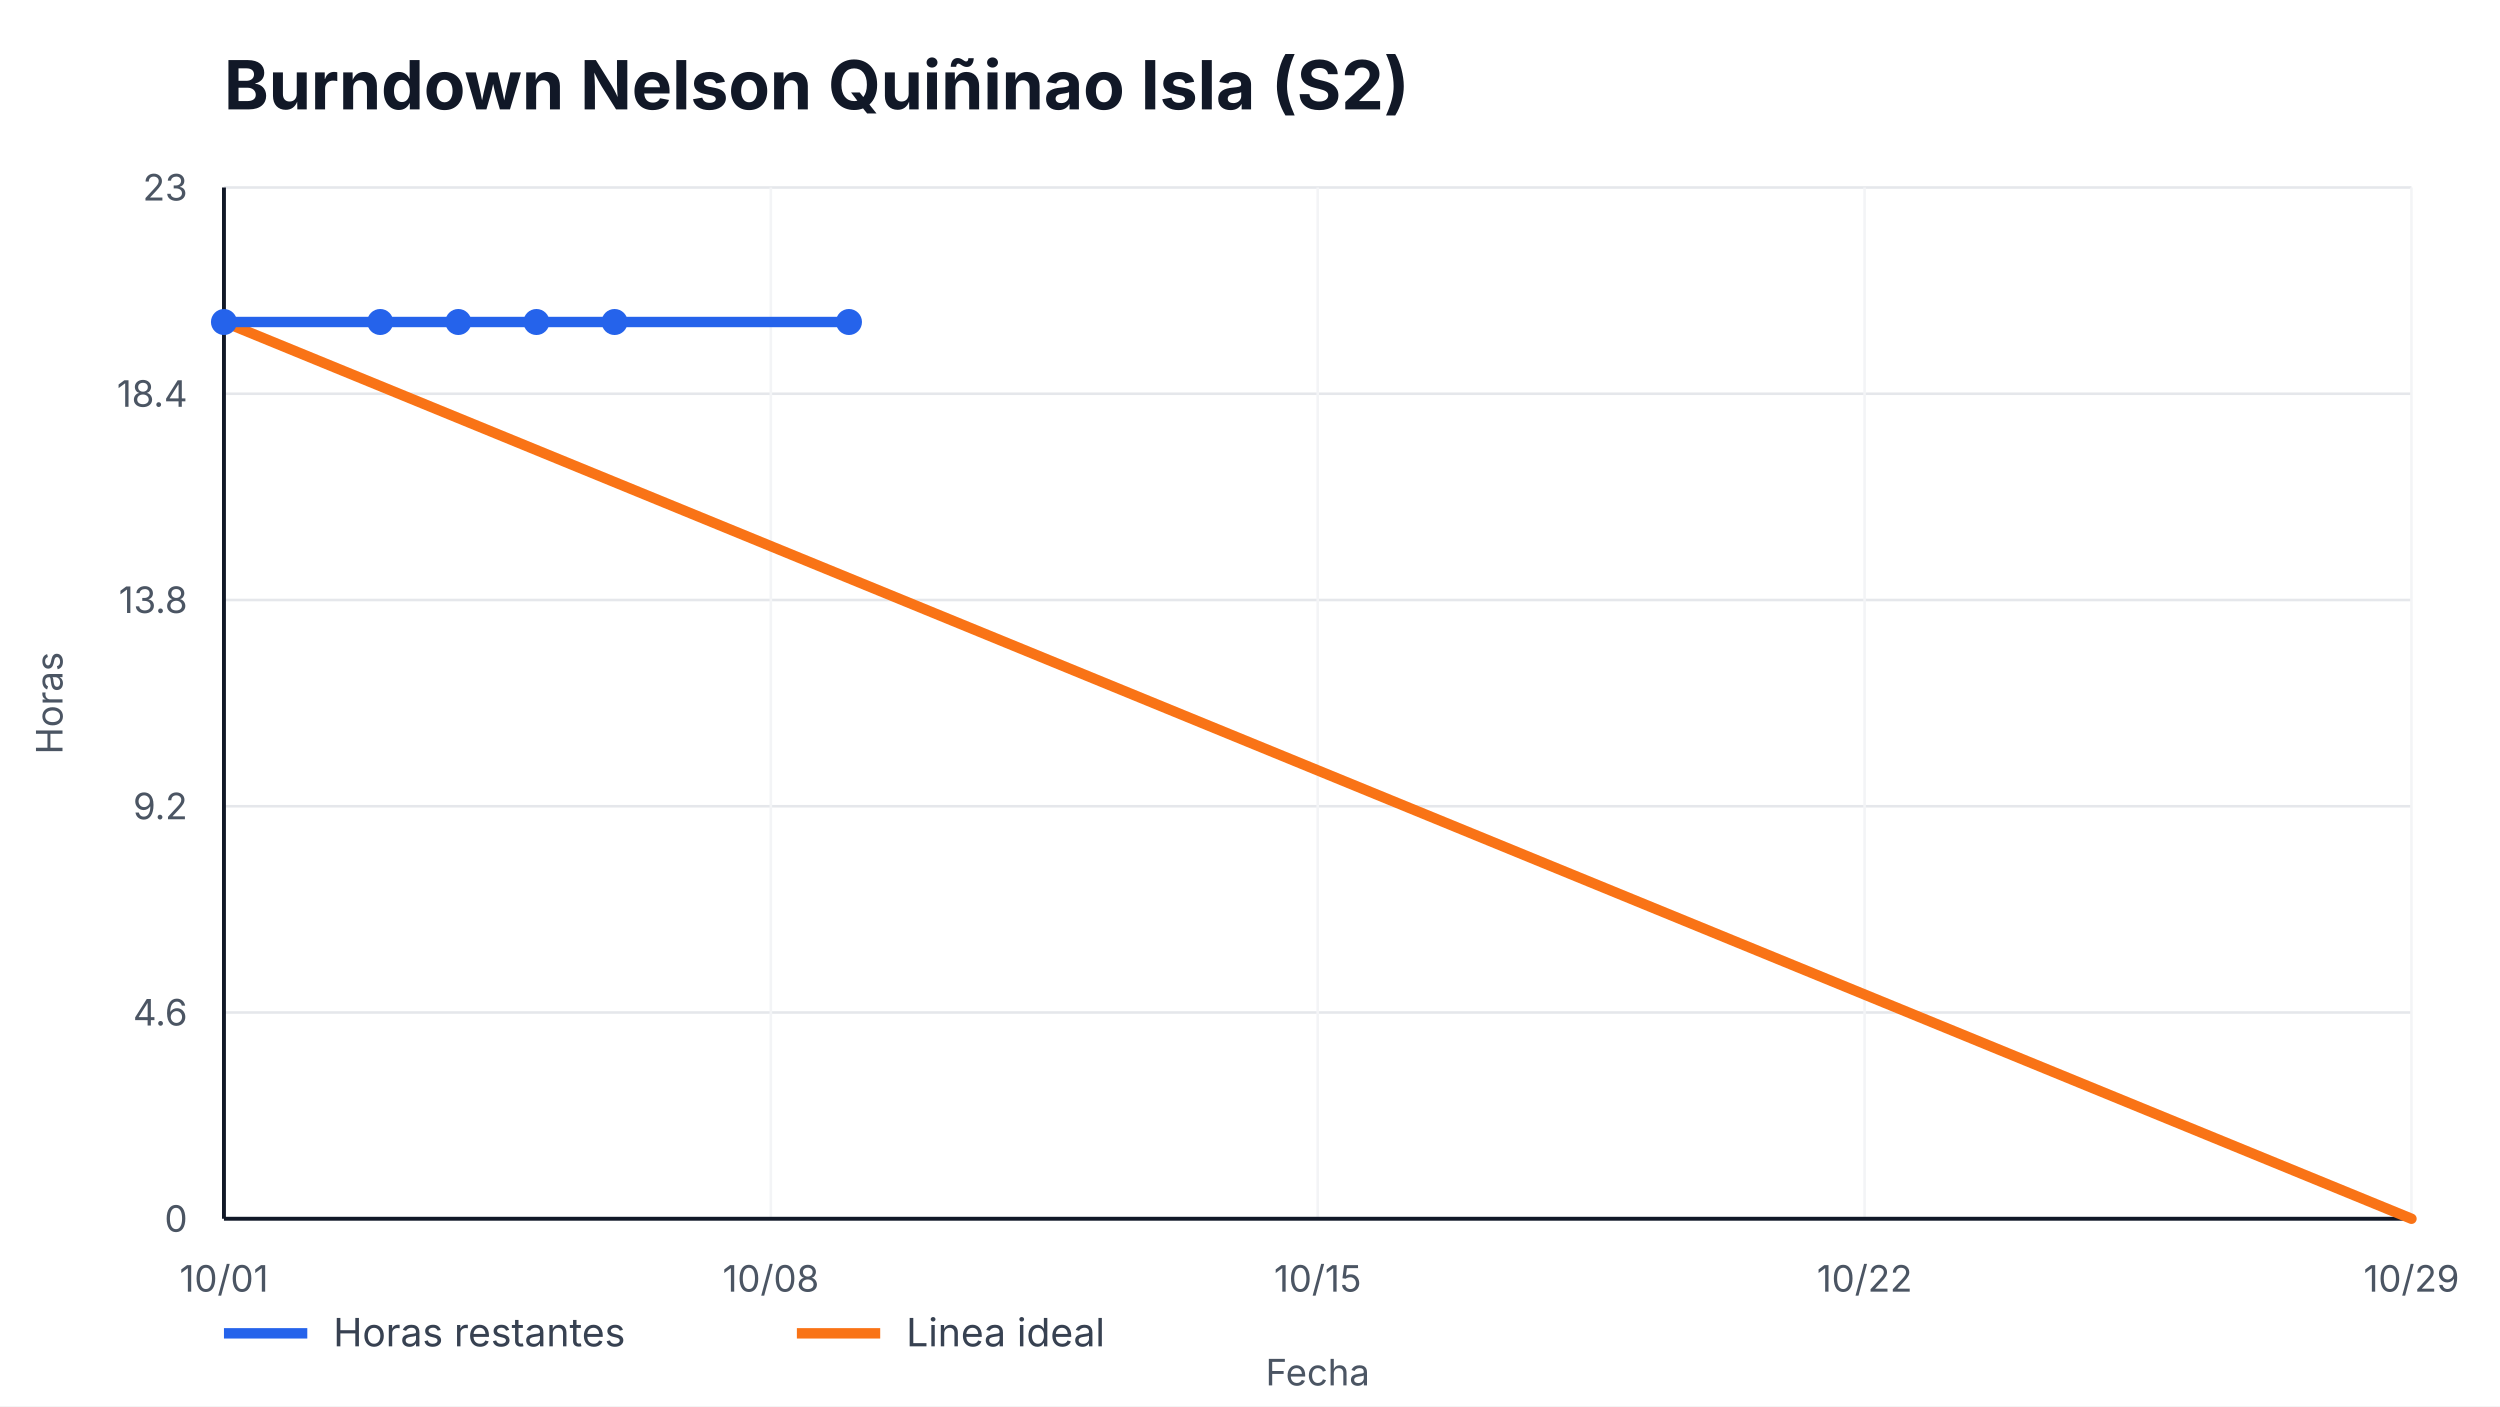
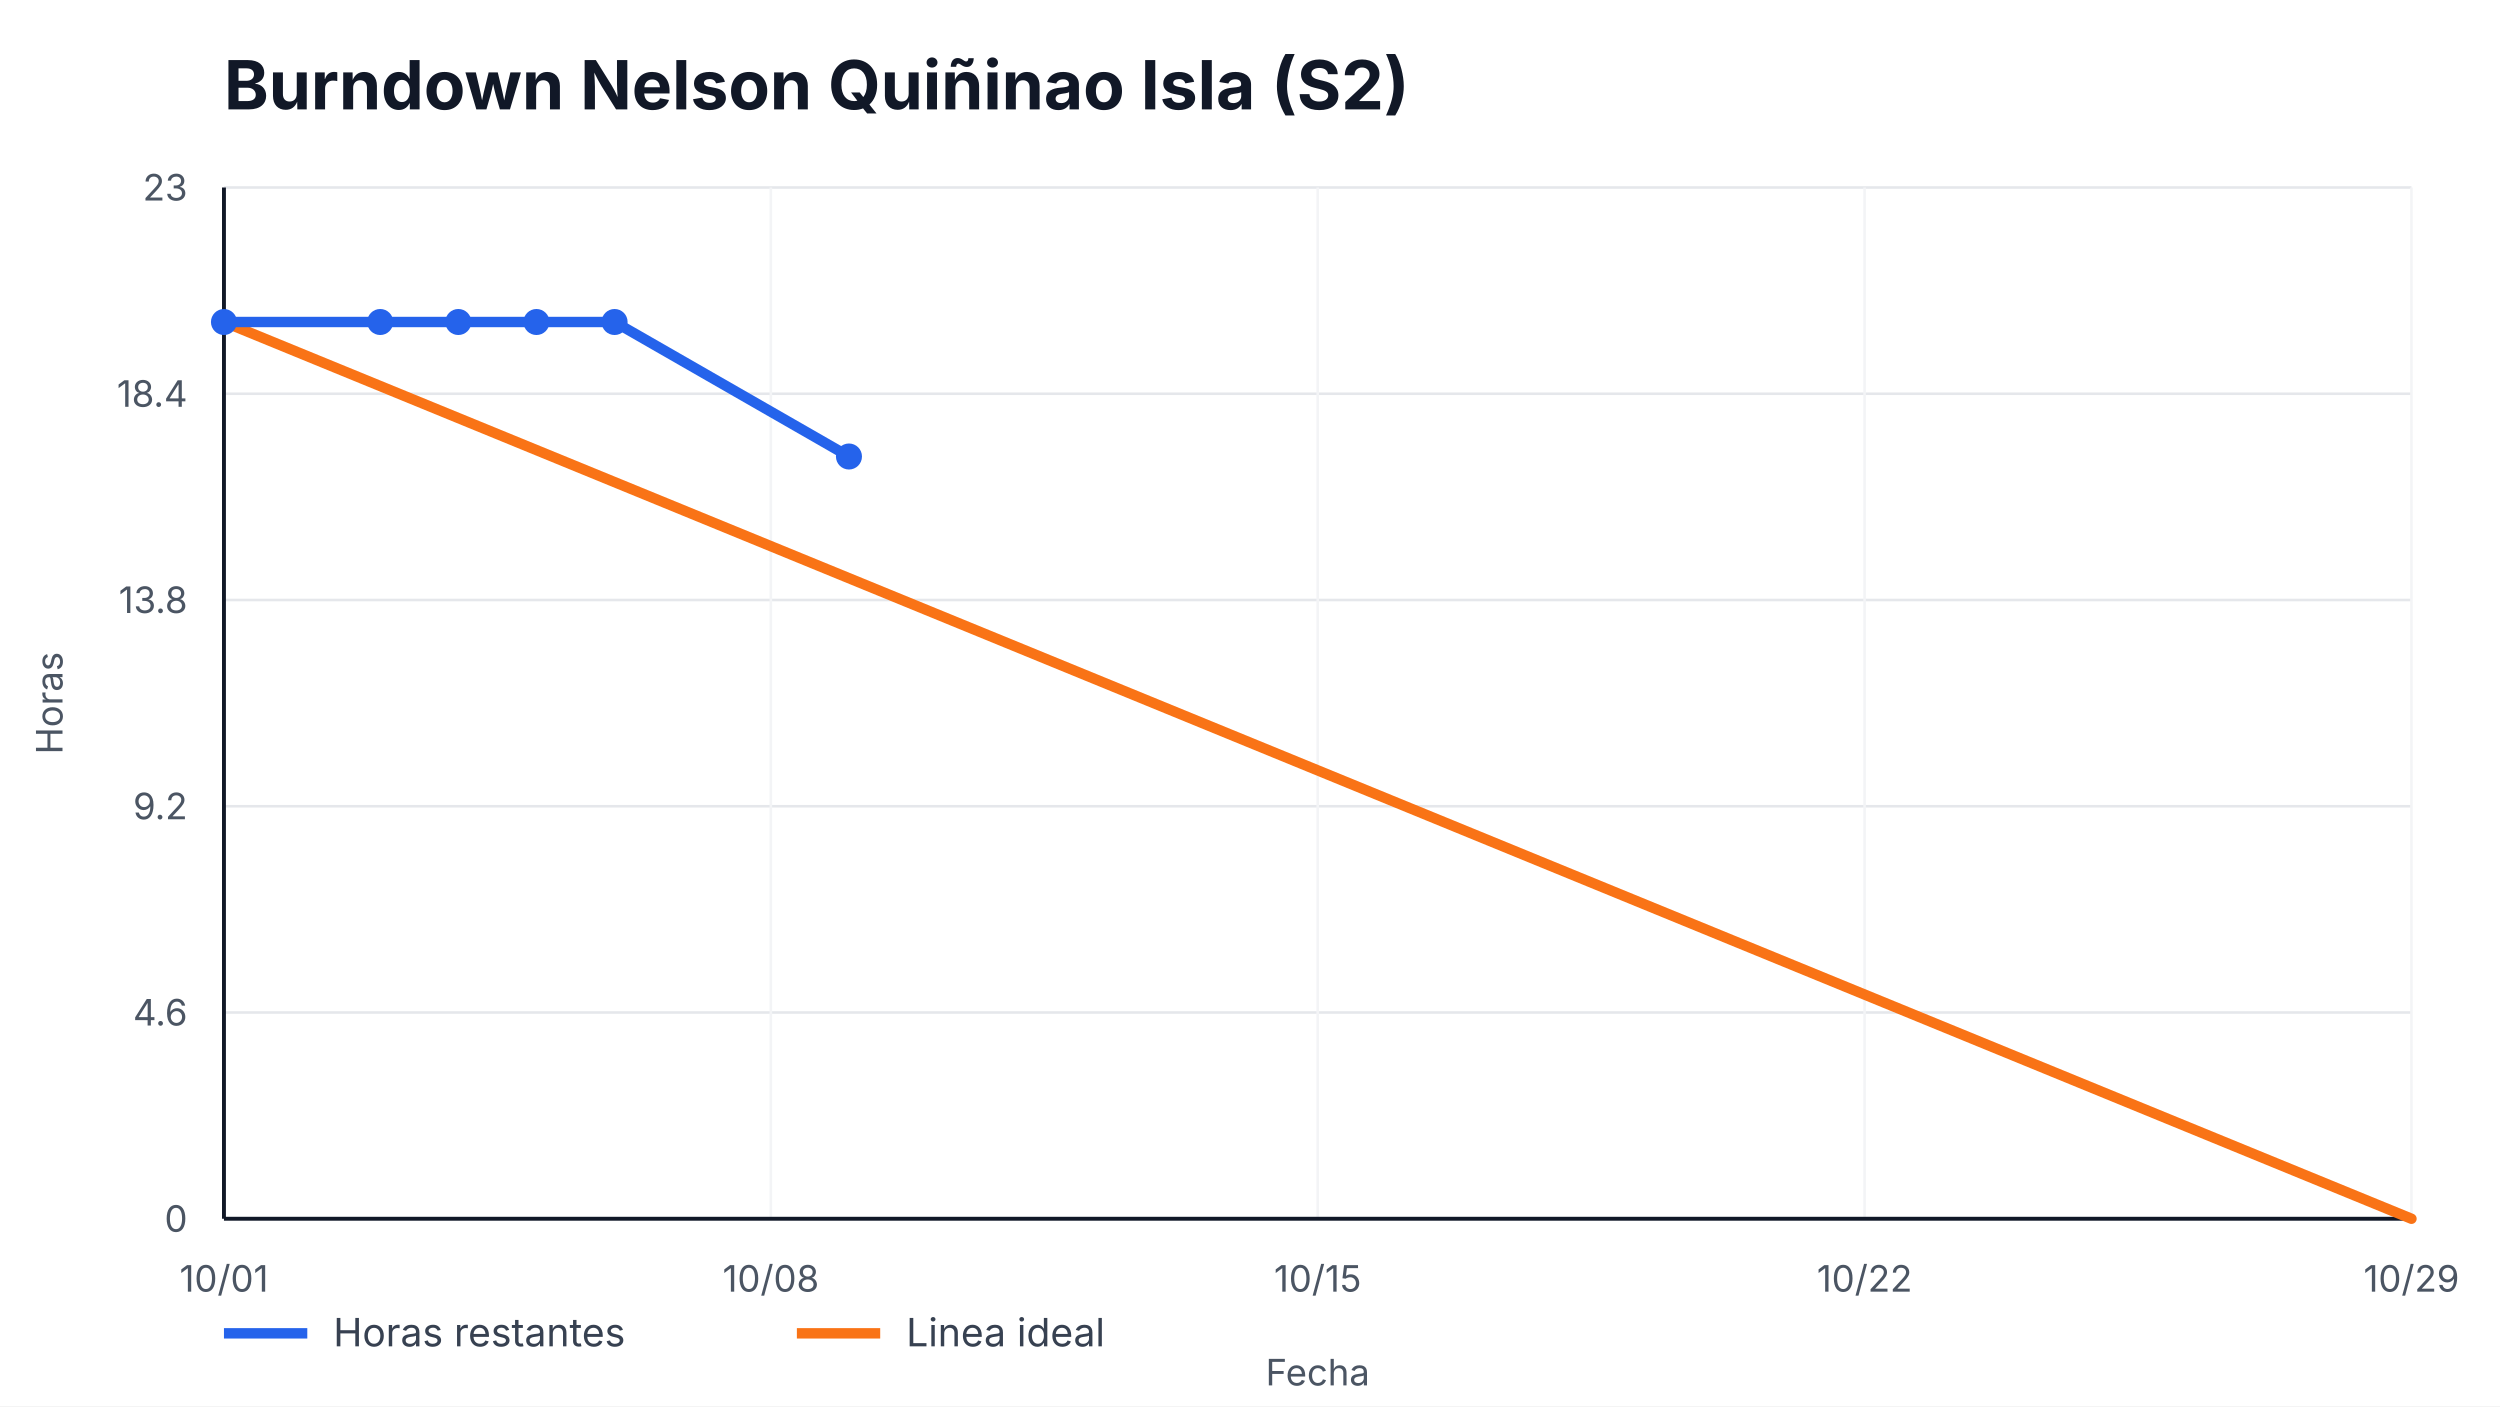
<svg xmlns="http://www.w3.org/2000/svg" width="960" height="540" viewBox="0 0 960 540" role="img" aria-label="Burndown Nelson Quiñinao Isla (S2)">
  <style>
    text { font-family: -apple-system, BlinkMacSystemFont, "Segoe UI", sans-serif; fill: #111827; }
    .title { font-size: 26px; font-weight: 700; }
    .axis { font-size: 14px; fill: #4b5563; }
    .legend { font-size: 15px; fill: #374151; }
    .overrun { font-size: 14px; font-weight: 700; fill: #b91c1c; }
  </style>
  <rect width="100%" height="100%" fill="#ffffff" />
  <text x="86" y="42" class="title">Burndown Nelson Quiñinao Isla (S2)</text>
  <g>
    <line x1="86" y1="468.00" x2="926" y2="468.00" stroke="#e5e7eb" />
    <line x1="86" y1="388.80" x2="926" y2="388.80" stroke="#e5e7eb" />
    <line x1="86" y1="309.60" x2="926" y2="309.60" stroke="#e5e7eb" />
    <line x1="86" y1="230.40" x2="926" y2="230.40" stroke="#e5e7eb" />
    <line x1="86" y1="151.20" x2="926" y2="151.20" stroke="#e5e7eb" />
    <line x1="86" y1="72.00" x2="926" y2="72.00" stroke="#e5e7eb" />
  </g>
  <g>
    <line x1="86.00" y1="72" x2="86.00" y2="468" stroke="#f3f4f6" />
    <text x="86.00" y="496" text-anchor="middle" class="axis">10/01</text>
    <line x1="296.00" y1="72" x2="296.00" y2="468" stroke="#f3f4f6" />
    <text x="296.00" y="496" text-anchor="middle" class="axis">10/08</text>
    <line x1="506.00" y1="72" x2="506.00" y2="468" stroke="#f3f4f6" />
    <text x="506.00" y="496" text-anchor="middle" class="axis">10/15</text>
    <line x1="716.00" y1="72" x2="716.00" y2="468" stroke="#f3f4f6" />
    <text x="716.00" y="496" text-anchor="middle" class="axis">10/22</text>
    <line x1="926.00" y1="72" x2="926.00" y2="468" stroke="#f3f4f6" />
    <text x="926.00" y="496" text-anchor="middle" class="axis">10/29</text>
  </g>
  <line x1="86" y1="468" x2="926" y2="468" stroke="#111827" stroke-width="1.5" />
  <line x1="86" y1="72" x2="86" y2="468" stroke="#111827" stroke-width="1.5" />
  <g>
    <text x="72" y="473.00" text-anchor="end" class="axis">0</text>
    <text x="72" y="393.80" text-anchor="end" class="axis">4.6</text>
    <text x="72" y="314.60" text-anchor="end" class="axis">9.2</text>
    <text x="72" y="235.40" text-anchor="end" class="axis">13.8</text>
    <text x="72" y="156.20" text-anchor="end" class="axis">18.4</text>
    <text x="72" y="77.00" text-anchor="end" class="axis">23</text>
  </g>
  <polyline points="86.00,123.65 926.00,468.00" fill="none" stroke="#f97316" stroke-width="4" stroke-linecap="round" />
-   <polyline points="86.00,123.65 146.00,123.65 176.00,123.65 206.00,123.65 236.00,123.65 326.00,123.65" fill="none" stroke="#2563eb" stroke-width="4" stroke-linecap="round" stroke-linejoin="round" />
+   <polyline points="86.00,123.65 146.00,123.65 176.00,123.65 206.00,123.65 236.00,123.65 326.00,175.30" fill="none" stroke="#2563eb" stroke-width="4" stroke-linecap="round" stroke-linejoin="round" />
  <g>
    <circle cx="86.00" cy="123.65" r="5" fill="#2563eb" />
    <circle cx="146.00" cy="123.65" r="5" fill="#2563eb" />
    <circle cx="176.00" cy="123.65" r="5" fill="#2563eb" />
    <circle cx="206.00" cy="123.65" r="5" fill="#2563eb" />
    <circle cx="236.00" cy="123.65" r="5" fill="#2563eb" />
-     <circle cx="326.00" cy="123.65" r="5" fill="#2563eb" />
+     <circle cx="326.00" cy="175.30" r="5" fill="#2563eb" />
  </g>
  <line x1="86" y1="512" x2="118" y2="512" stroke="#2563eb" stroke-width="4" />
  <text x="128" y="517" class="legend">Horas restantes</text>
  <line x1="306" y1="512" x2="338" y2="512" stroke="#f97316" stroke-width="4" />
  <text x="348" y="517" class="legend">Linea ideal</text>
  <text x="506.0" y="532" text-anchor="middle" class="axis">Fecha</text>
  <text x="24" y="270.0" transform="rotate(-90 24,270.0)" text-anchor="middle" class="axis">Horas</text>
</svg>
